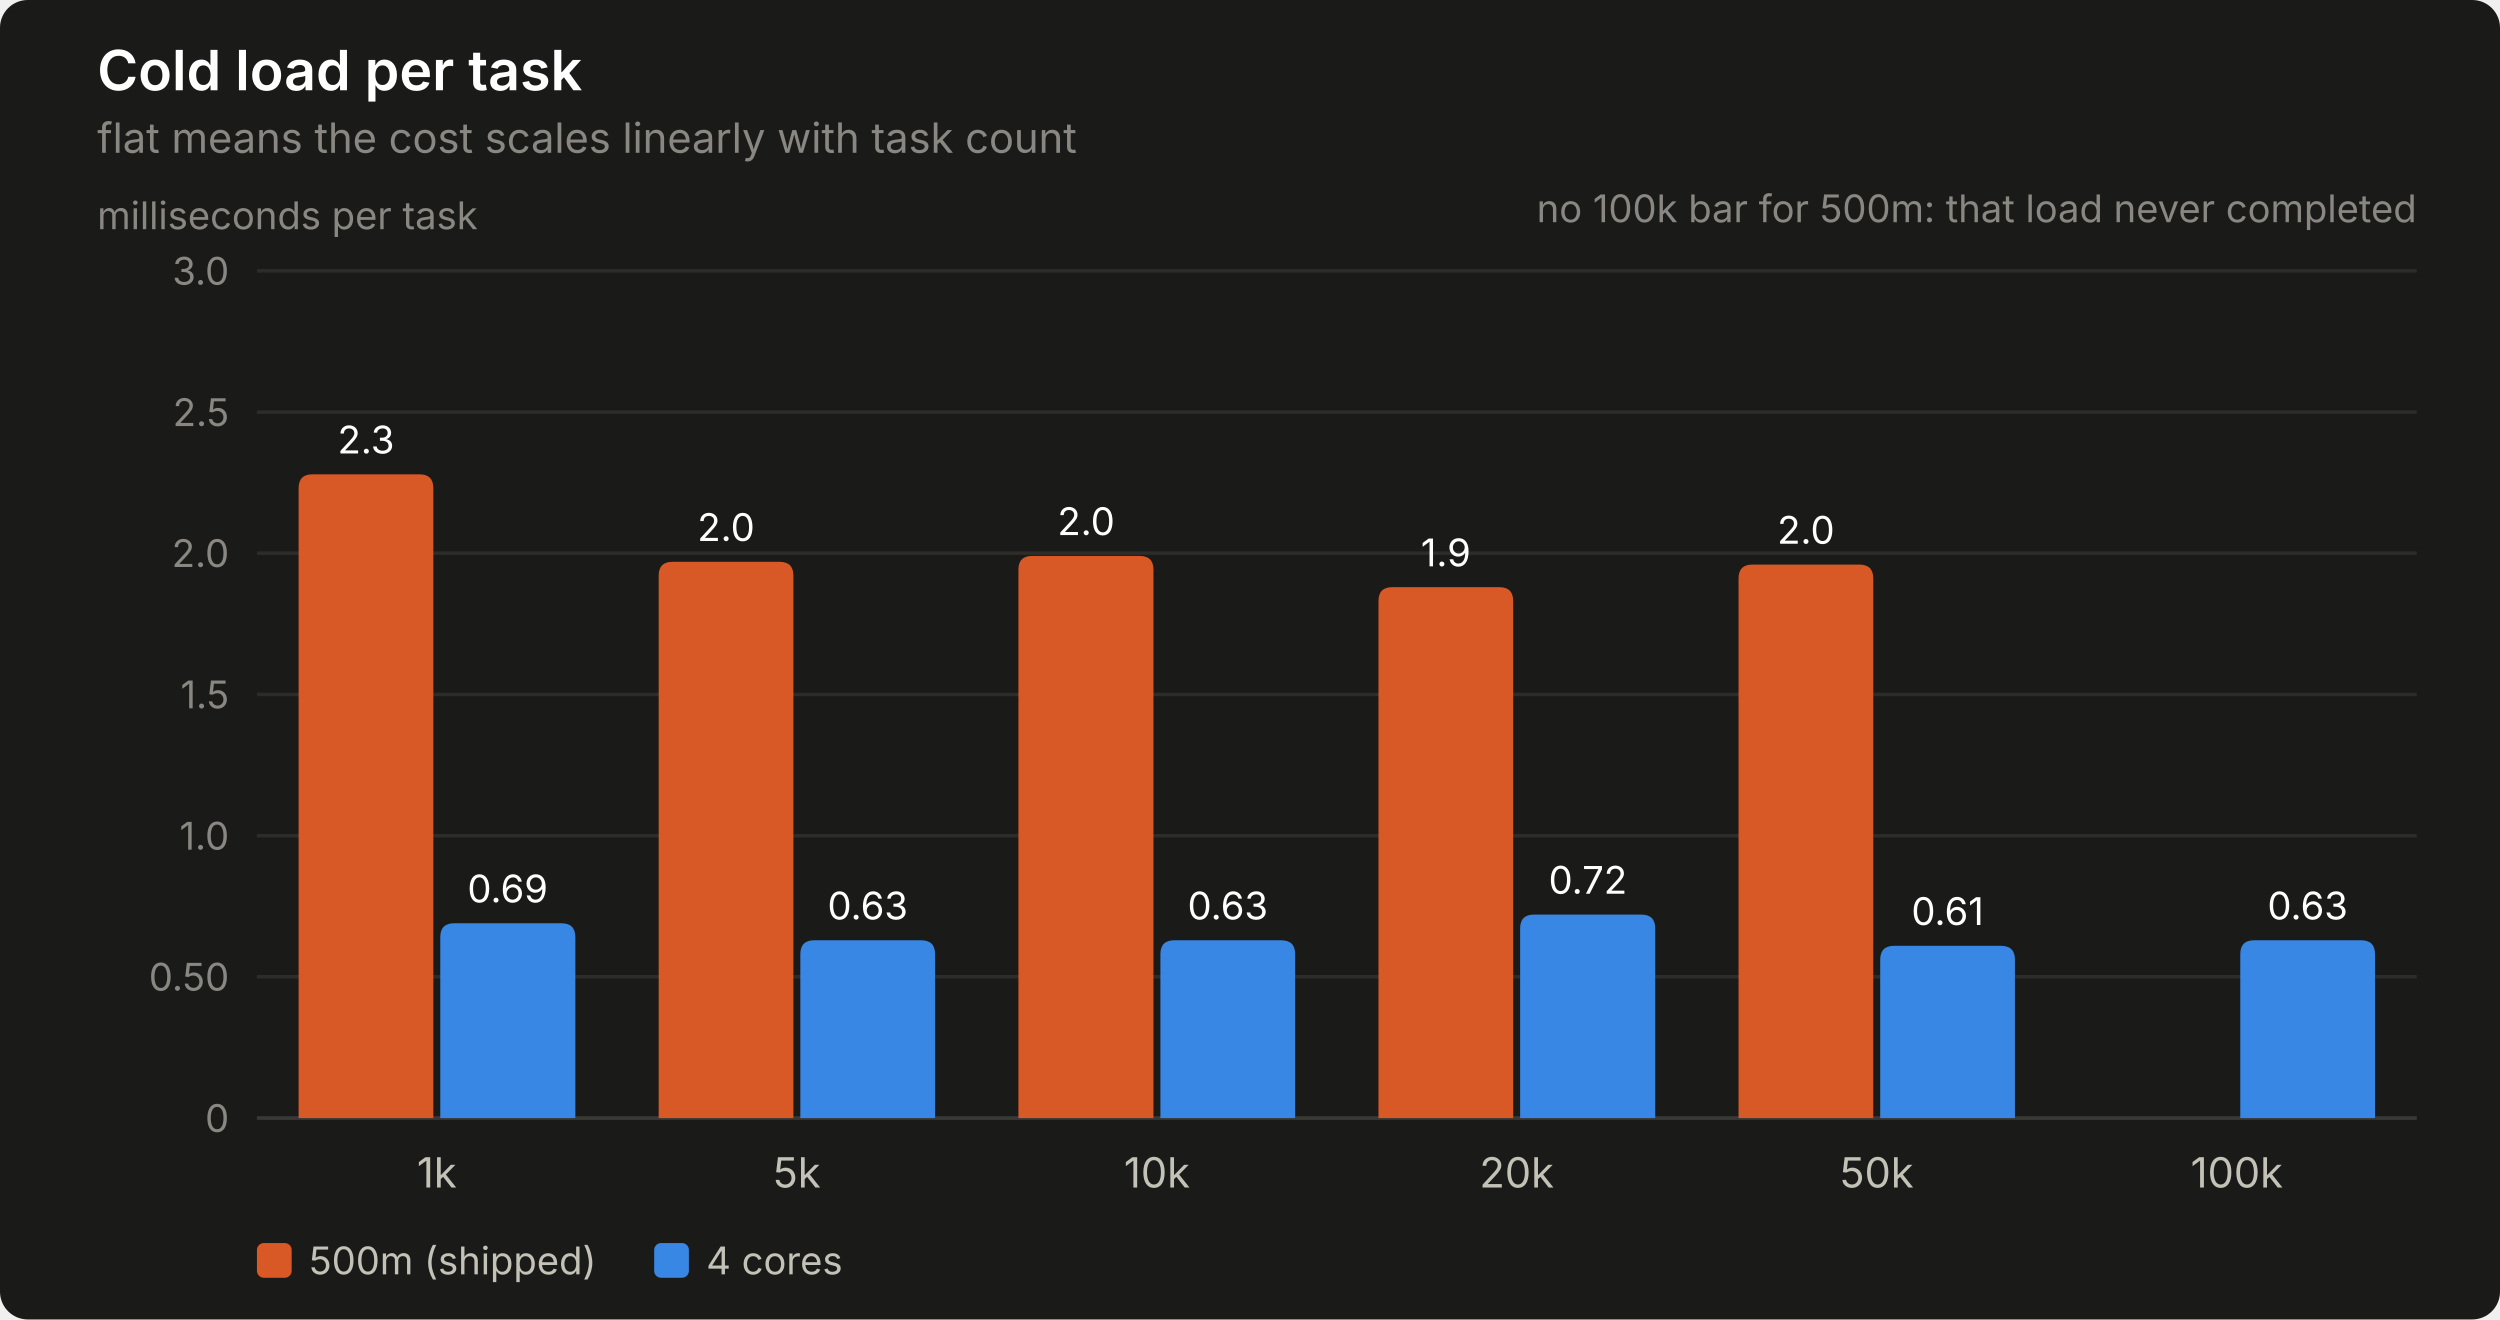
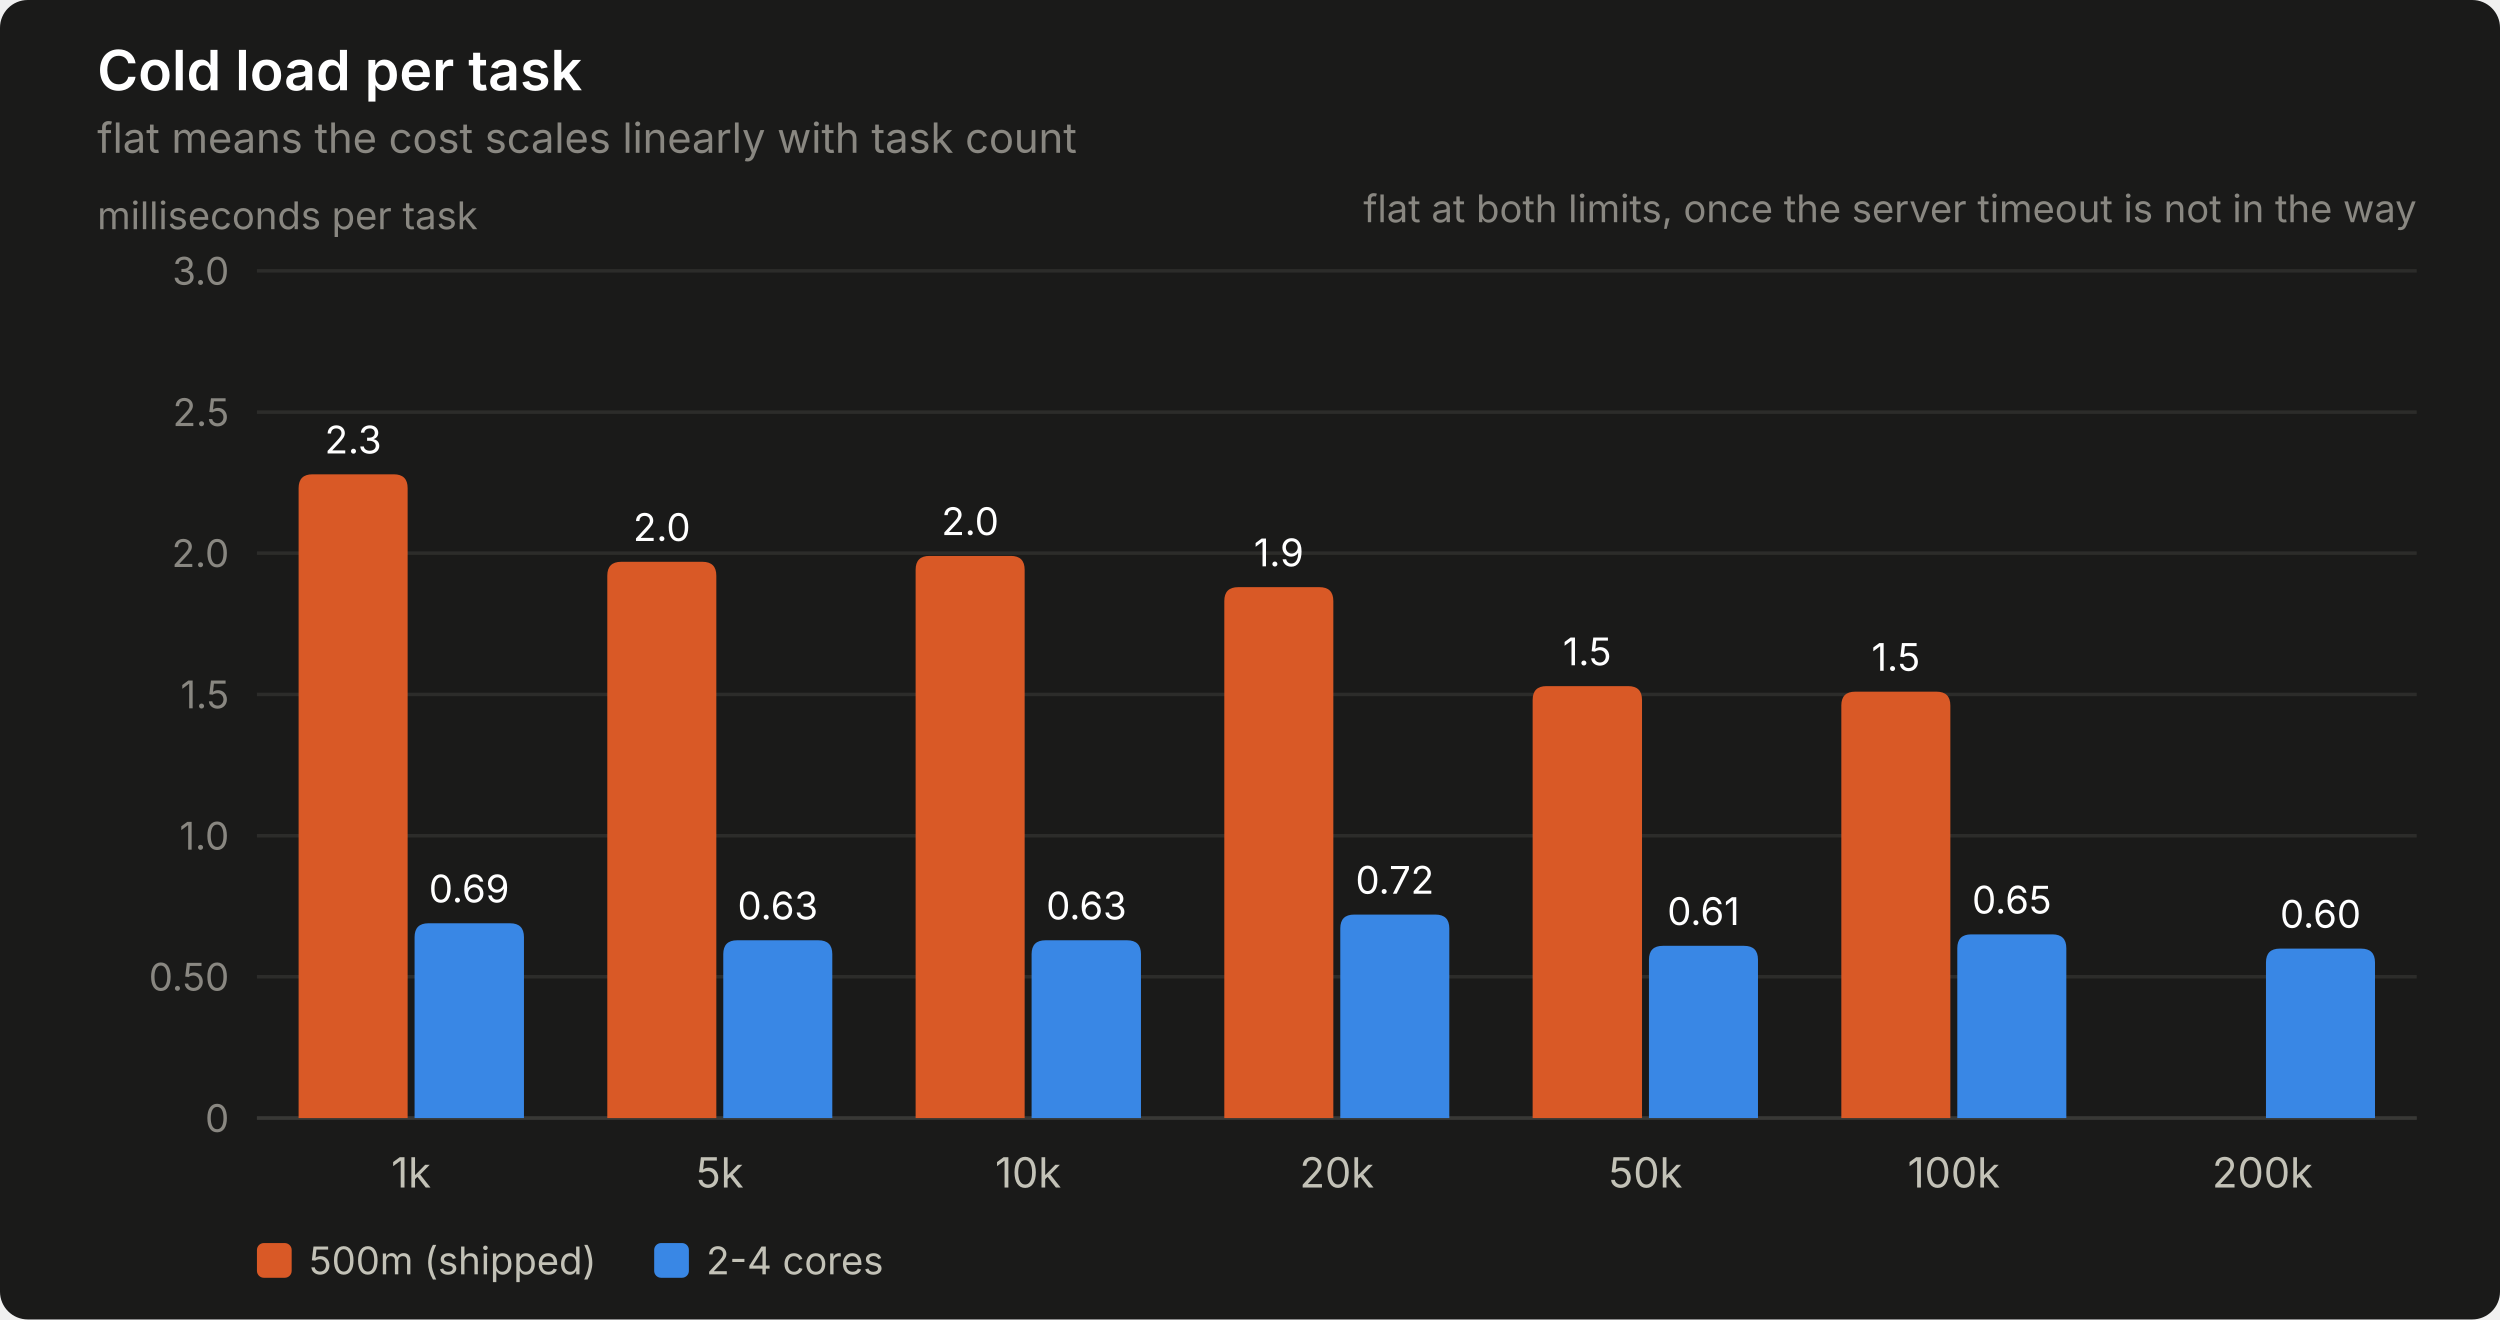
<svg xmlns="http://www.w3.org/2000/svg" viewBox="0 0 720 380" width="720" height="380" role="img">
  <rect width="720" height="380" fill="#1a1a19" rx="8" />
  <text x="28" y="26" font-family="system-ui,-apple-system,'Segoe UI',sans-serif" font-size="16" font-weight="600" fill="#ffffff">Cold load per task</text>
  <text x="28" y="44" font-family="system-ui,-apple-system,'Segoe UI',sans-serif" font-size="12" fill="#898781">flat means the cost scales linearly with task count</text>
  <line x1="74" y1="322.0" x2="696" y2="322.0" stroke="#2c2c2a" stroke-width="1" />
  <text x="66" y="326.0" text-anchor="end" font-family="system-ui,-apple-system,'Segoe UI',sans-serif" font-size="11" fill="#898781" font-variant-numeric="tabular-nums">0</text>
  <line x1="74" y1="281.3" x2="696" y2="281.3" stroke="#2c2c2a" stroke-width="1" />
  <text x="66" y="285.3" text-anchor="end" font-family="system-ui,-apple-system,'Segoe UI',sans-serif" font-size="11" fill="#898781" font-variant-numeric="tabular-nums">0.50</text>
  <line x1="74" y1="240.7" x2="696" y2="240.7" stroke="#2c2c2a" stroke-width="1" />
  <text x="66" y="244.7" text-anchor="end" font-family="system-ui,-apple-system,'Segoe UI',sans-serif" font-size="11" fill="#898781" font-variant-numeric="tabular-nums">1.0</text>
  <line x1="74" y1="200.0" x2="696" y2="200.0" stroke="#2c2c2a" stroke-width="1" />
  <text x="66" y="204.0" text-anchor="end" font-family="system-ui,-apple-system,'Segoe UI',sans-serif" font-size="11" fill="#898781" font-variant-numeric="tabular-nums">1.5</text>
  <line x1="74" y1="159.3" x2="696" y2="159.3" stroke="#2c2c2a" stroke-width="1" />
  <text x="66" y="163.3" text-anchor="end" font-family="system-ui,-apple-system,'Segoe UI',sans-serif" font-size="11" fill="#898781" font-variant-numeric="tabular-nums">2.0</text>
  <line x1="74" y1="118.7" x2="696" y2="118.7" stroke="#2c2c2a" stroke-width="1" />
  <text x="66" y="122.7" text-anchor="end" font-family="system-ui,-apple-system,'Segoe UI',sans-serif" font-size="11" fill="#898781" font-variant-numeric="tabular-nums">2.5</text>
  <line x1="74" y1="78.0" x2="696" y2="78.0" stroke="#2c2c2a" stroke-width="1" />
  <text x="66" y="82.0" text-anchor="end" font-family="system-ui,-apple-system,'Segoe UI',sans-serif" font-size="11" fill="#898781" font-variant-numeric="tabular-nums">3.0</text>
  <line x1="74" y1="322" x2="696" y2="322" stroke="#383835" stroke-width="1" />
  <text x="28" y="66" font-family="system-ui,-apple-system,'Segoe UI',sans-serif" font-size="11" fill="#898781">milliseconds per task</text>
-   <text x="125.8" y="342.0" text-anchor="middle" font-family="system-ui,-apple-system,'Segoe UI',sans-serif" font-size="12" fill="#c3c2b7">1k</text>
-   <text x="229.5" y="342.0" text-anchor="middle" font-family="system-ui,-apple-system,'Segoe UI',sans-serif" font-size="12" fill="#c3c2b7">5k</text>
-   <text x="333.2" y="342.0" text-anchor="middle" font-family="system-ui,-apple-system,'Segoe UI',sans-serif" font-size="12" fill="#c3c2b7">10k</text>
-   <text x="436.8" y="342.0" text-anchor="middle" font-family="system-ui,-apple-system,'Segoe UI',sans-serif" font-size="12" fill="#c3c2b7">20k</text>
-   <text x="540.5" y="342.0" text-anchor="middle" font-family="system-ui,-apple-system,'Segoe UI',sans-serif" font-size="12" fill="#c3c2b7">50k</text>
-   <text x="644.2" y="342.0" text-anchor="middle" font-family="system-ui,-apple-system,'Segoe UI',sans-serif" font-size="12" fill="#c3c2b7">100k</text>
-   <path d="M86.0,322 L86.0,140.6 Q86.0,136.6 90.0,136.6 L120.8,136.6 Q124.8,136.6 124.8,140.6 L124.8,322 Z" fill="#d95926" />
-   <text x="105.4" y="130.6" text-anchor="middle" font-family="system-ui,-apple-system,'Segoe UI',sans-serif" font-size="11" fill="#ffffff" font-variant-numeric="tabular-nums">2.3</text>
-   <path d="M189.7,322 L189.7,165.8 Q189.7,161.8 193.7,161.8 L224.5,161.8 Q228.5,161.8 228.5,165.8 L228.5,322 Z" fill="#d95926" />
-   <text x="209.1" y="155.8" text-anchor="middle" font-family="system-ui,-apple-system,'Segoe UI',sans-serif" font-size="11" fill="#ffffff" font-variant-numeric="tabular-nums">2.0</text>
-   <path d="M293.3,322 L293.3,164.1 Q293.3,160.1 297.3,160.1 L328.2,160.1 Q332.2,160.1 332.2,164.1 L332.2,322 Z" fill="#d95926" />
-   <text x="312.8" y="154.1" text-anchor="middle" font-family="system-ui,-apple-system,'Segoe UI',sans-serif" font-size="11" fill="#ffffff" font-variant-numeric="tabular-nums">2.0</text>
-   <path d="M397.0,322 L397.0,173.1 Q397.0,169.1 401.0,169.1 L431.8,169.1 Q435.8,169.1 435.8,173.1 L435.8,322 Z" fill="#d95926" />
-   <text x="416.4" y="163.1" text-anchor="middle" font-family="system-ui,-apple-system,'Segoe UI',sans-serif" font-size="11" fill="#ffffff" font-variant-numeric="tabular-nums">1.9</text>
-   <path d="M500.7,322 L500.7,166.6 Q500.7,162.6 504.7,162.6 L535.5,162.6 Q539.5,162.6 539.5,166.6 L539.5,322 Z" fill="#d95926" />
-   <text x="520.1" y="156.6" text-anchor="middle" font-family="system-ui,-apple-system,'Segoe UI',sans-serif" font-size="11" fill="#ffffff" font-variant-numeric="tabular-nums">2.0</text>
-   <path d="M126.8,322 L126.8,269.9 Q126.8,265.9 130.8,265.9 L161.7,265.9 Q165.7,265.9 165.7,269.9 L165.7,322 Z" fill="#3987e5" />
-   <text x="146.2" y="259.9" text-anchor="middle" font-family="system-ui,-apple-system,'Segoe UI',sans-serif" font-size="11" fill="#ffffff" font-variant-numeric="tabular-nums">0.69</text>
-   <path d="M230.5,322 L230.5,274.8 Q230.5,270.8 234.5,270.8 L265.3,270.8 Q269.3,270.8 269.3,274.8 L269.3,322 Z" fill="#3987e5" />
-   <text x="249.9" y="264.8" text-anchor="middle" font-family="system-ui,-apple-system,'Segoe UI',sans-serif" font-size="11" fill="#ffffff" font-variant-numeric="tabular-nums">0.63</text>
-   <path d="M334.2,322 L334.2,274.8 Q334.2,270.8 338.2,270.8 L369.0,270.8 Q373.0,270.8 373.0,274.8 L373.0,322 Z" fill="#3987e5" />
-   <text x="353.6" y="264.8" text-anchor="middle" font-family="system-ui,-apple-system,'Segoe UI',sans-serif" font-size="11" fill="#ffffff" font-variant-numeric="tabular-nums">0.63</text>
-   <path d="M437.8,322 L437.8,267.4 Q437.8,263.4 441.8,263.4 L472.7,263.4 Q476.7,263.4 476.7,267.4 L476.7,322 Z" fill="#3987e5" />
-   <text x="457.3" y="257.4" text-anchor="middle" font-family="system-ui,-apple-system,'Segoe UI',sans-serif" font-size="11" fill="#ffffff" font-variant-numeric="tabular-nums">0.72</text>
-   <path d="M541.5,322 L541.5,276.4 Q541.5,272.4 545.5,272.4 L576.3,272.4 Q580.3,272.4 580.3,276.4 L580.3,322 Z" fill="#3987e5" />
-   <text x="560.9" y="266.4" text-anchor="middle" font-family="system-ui,-apple-system,'Segoe UI',sans-serif" font-size="11" fill="#ffffff" font-variant-numeric="tabular-nums">0.61</text>
-   <path d="M645.2,322 L645.2,274.8 Q645.2,270.8 649.2,270.8 L680.0,270.8 Q684.0,270.8 684.0,274.8 L684.0,322 Z" fill="#3987e5" />
-   <text x="664.6" y="264.8" text-anchor="middle" font-family="system-ui,-apple-system,'Segoe UI',sans-serif" font-size="11" fill="#ffffff" font-variant-numeric="tabular-nums">0.63</text>
+   <text x="118.4" y="342.0" text-anchor="middle" font-family="system-ui,-apple-system,'Segoe UI',sans-serif" font-size="12" fill="#c3c2b7">1k</text>
+   <text x="207.3" y="342.0" text-anchor="middle" font-family="system-ui,-apple-system,'Segoe UI',sans-serif" font-size="12" fill="#c3c2b7">5k</text>
+   <text x="296.1" y="342.0" text-anchor="middle" font-family="system-ui,-apple-system,'Segoe UI',sans-serif" font-size="12" fill="#c3c2b7">10k</text>
+   <text x="385.0" y="342.0" text-anchor="middle" font-family="system-ui,-apple-system,'Segoe UI',sans-serif" font-size="12" fill="#c3c2b7">20k</text>
+   <text x="473.9" y="342.0" text-anchor="middle" font-family="system-ui,-apple-system,'Segoe UI',sans-serif" font-size="12" fill="#c3c2b7">50k</text>
+   <text x="562.7" y="342.0" text-anchor="middle" font-family="system-ui,-apple-system,'Segoe UI',sans-serif" font-size="12" fill="#c3c2b7">100k</text>
+   <text x="651.6" y="342.0" text-anchor="middle" font-family="system-ui,-apple-system,'Segoe UI',sans-serif" font-size="12" fill="#c3c2b7">200k</text>
+   <path d="M86.0,322 L86.0,140.6 Q86.0,136.6 90.0,136.6 L113.4,136.6 Q117.4,136.6 117.4,140.6 L117.4,322 Z" fill="#d95926" />
+   <text x="101.7" y="130.6" text-anchor="middle" font-family="system-ui,-apple-system,'Segoe UI',sans-serif" font-size="11" fill="#ffffff" font-variant-numeric="tabular-nums">2.3</text>
+   <path d="M174.9,322 L174.9,165.8 Q174.9,161.8 178.9,161.8 L202.3,161.8 Q206.3,161.8 206.3,165.8 L206.3,322 Z" fill="#d95926" />
+   <text x="190.6" y="155.8" text-anchor="middle" font-family="system-ui,-apple-system,'Segoe UI',sans-serif" font-size="11" fill="#ffffff" font-variant-numeric="tabular-nums">2.0</text>
+   <path d="M263.7,322 L263.7,164.1 Q263.7,160.1 267.7,160.1 L291.1,160.1 Q295.1,160.1 295.1,164.1 L295.1,322 Z" fill="#d95926" />
+   <text x="279.4" y="154.1" text-anchor="middle" font-family="system-ui,-apple-system,'Segoe UI',sans-serif" font-size="11" fill="#ffffff" font-variant-numeric="tabular-nums">2.0</text>
+   <path d="M352.6,322 L352.6,173.1 Q352.6,169.1 356.6,169.1 L380.0,169.1 Q384.0,169.1 384.0,173.1 L384.0,322 Z" fill="#d95926" />
+   <text x="368.3" y="163.1" text-anchor="middle" font-family="system-ui,-apple-system,'Segoe UI',sans-serif" font-size="11" fill="#ffffff" font-variant-numeric="tabular-nums">1.9</text>
+   <path d="M441.4,322 L441.4,201.6 Q441.4,197.6 445.4,197.6 L468.9,197.6 Q472.9,197.6 472.9,201.6 L472.9,322 Z" fill="#d95926" />
+   <text x="457.1" y="191.6" text-anchor="middle" font-family="system-ui,-apple-system,'Segoe UI',sans-serif" font-size="11" fill="#ffffff" font-variant-numeric="tabular-nums">1.5</text>
+   <path d="M530.3,322 L530.3,203.2 Q530.3,199.2 534.3,199.2 L557.7,199.2 Q561.7,199.2 561.7,203.2 L561.7,322 Z" fill="#d95926" />
+   <text x="546.0" y="193.2" text-anchor="middle" font-family="system-ui,-apple-system,'Segoe UI',sans-serif" font-size="11" fill="#ffffff" font-variant-numeric="tabular-nums">1.5</text>
+   <path d="M119.4,322 L119.4,269.9 Q119.4,265.9 123.4,265.9 L146.9,265.9 Q150.9,265.9 150.9,269.9 L150.9,322 Z" fill="#3987e5" />
+   <text x="135.1" y="259.9" text-anchor="middle" font-family="system-ui,-apple-system,'Segoe UI',sans-serif" font-size="11" fill="#ffffff" font-variant-numeric="tabular-nums">0.69</text>
+   <path d="M208.3,322 L208.3,274.8 Q208.3,270.8 212.3,270.8 L235.7,270.8 Q239.7,270.8 239.7,274.8 L239.7,322 Z" fill="#3987e5" />
+   <text x="224.0" y="264.8" text-anchor="middle" font-family="system-ui,-apple-system,'Segoe UI',sans-serif" font-size="11" fill="#ffffff" font-variant-numeric="tabular-nums">0.63</text>
+   <path d="M297.1,322 L297.1,274.8 Q297.1,270.8 301.1,270.8 L324.6,270.8 Q328.6,270.8 328.6,274.8 L328.6,322 Z" fill="#3987e5" />
+   <text x="312.9" y="264.8" text-anchor="middle" font-family="system-ui,-apple-system,'Segoe UI',sans-serif" font-size="11" fill="#ffffff" font-variant-numeric="tabular-nums">0.63</text>
+   <path d="M386.0,322 L386.0,267.4 Q386.0,263.4 390.0,263.4 L413.4,263.4 Q417.4,263.4 417.4,267.4 L417.4,322 Z" fill="#3987e5" />
+   <text x="401.7" y="257.4" text-anchor="middle" font-family="system-ui,-apple-system,'Segoe UI',sans-serif" font-size="11" fill="#ffffff" font-variant-numeric="tabular-nums">0.72</text>
+   <path d="M474.9,322 L474.9,276.4 Q474.9,272.4 478.9,272.4 L502.3,272.4 Q506.3,272.4 506.3,276.4 L506.3,322 Z" fill="#3987e5" />
+   <text x="490.6" y="266.4" text-anchor="middle" font-family="system-ui,-apple-system,'Segoe UI',sans-serif" font-size="11" fill="#ffffff" font-variant-numeric="tabular-nums">0.61</text>
+   <path d="M563.7,322 L563.7,273.1 Q563.7,269.1 567.7,269.1 L591.1,269.1 Q595.1,269.1 595.1,273.1 L595.1,322 Z" fill="#3987e5" />
+   <text x="579.4" y="263.1" text-anchor="middle" font-family="system-ui,-apple-system,'Segoe UI',sans-serif" font-size="11" fill="#ffffff" font-variant-numeric="tabular-nums">0.65</text>
+   <path d="M652.6,322 L652.6,277.2 Q652.6,273.2 656.6,273.2 L680.0,273.2 Q684.0,273.2 684.0,277.2 L684.0,322 Z" fill="#3987e5" />
+   <text x="668.3" y="267.2" text-anchor="middle" font-family="system-ui,-apple-system,'Segoe UI',sans-serif" font-size="11" fill="#ffffff" font-variant-numeric="tabular-nums">0.60</text>
  <rect x="74" y="358" width="10" height="10" rx="2" fill="#d95926" />
  <text x="89" y="367" font-family="system-ui,-apple-system,'Segoe UI',sans-serif" font-size="11" fill="#c3c2b7">500m (shipped)</text>
  <rect x="188.4" y="358" width="10" height="10" rx="2" fill="#3987e5" />
-   <text x="203.4" y="367" font-family="system-ui,-apple-system,'Segoe UI',sans-serif" font-size="11" fill="#c3c2b7">4 cores</text>
-   <text x="696" y="64" text-anchor="end" font-family="system-ui,-apple-system,'Segoe UI',sans-serif" font-size="11" fill="#898781">no 100k bar for 500m: that load never completed</text>
+   <text x="203.4" y="367" font-family="system-ui,-apple-system,'Segoe UI',sans-serif" font-size="11" fill="#c3c2b7">2-4 cores</text>
+   <text x="696" y="64" text-anchor="end" font-family="system-ui,-apple-system,'Segoe UI',sans-serif" font-size="11" fill="#898781">flat at both limits, once the server timeout is not in the way</text>
</svg>
